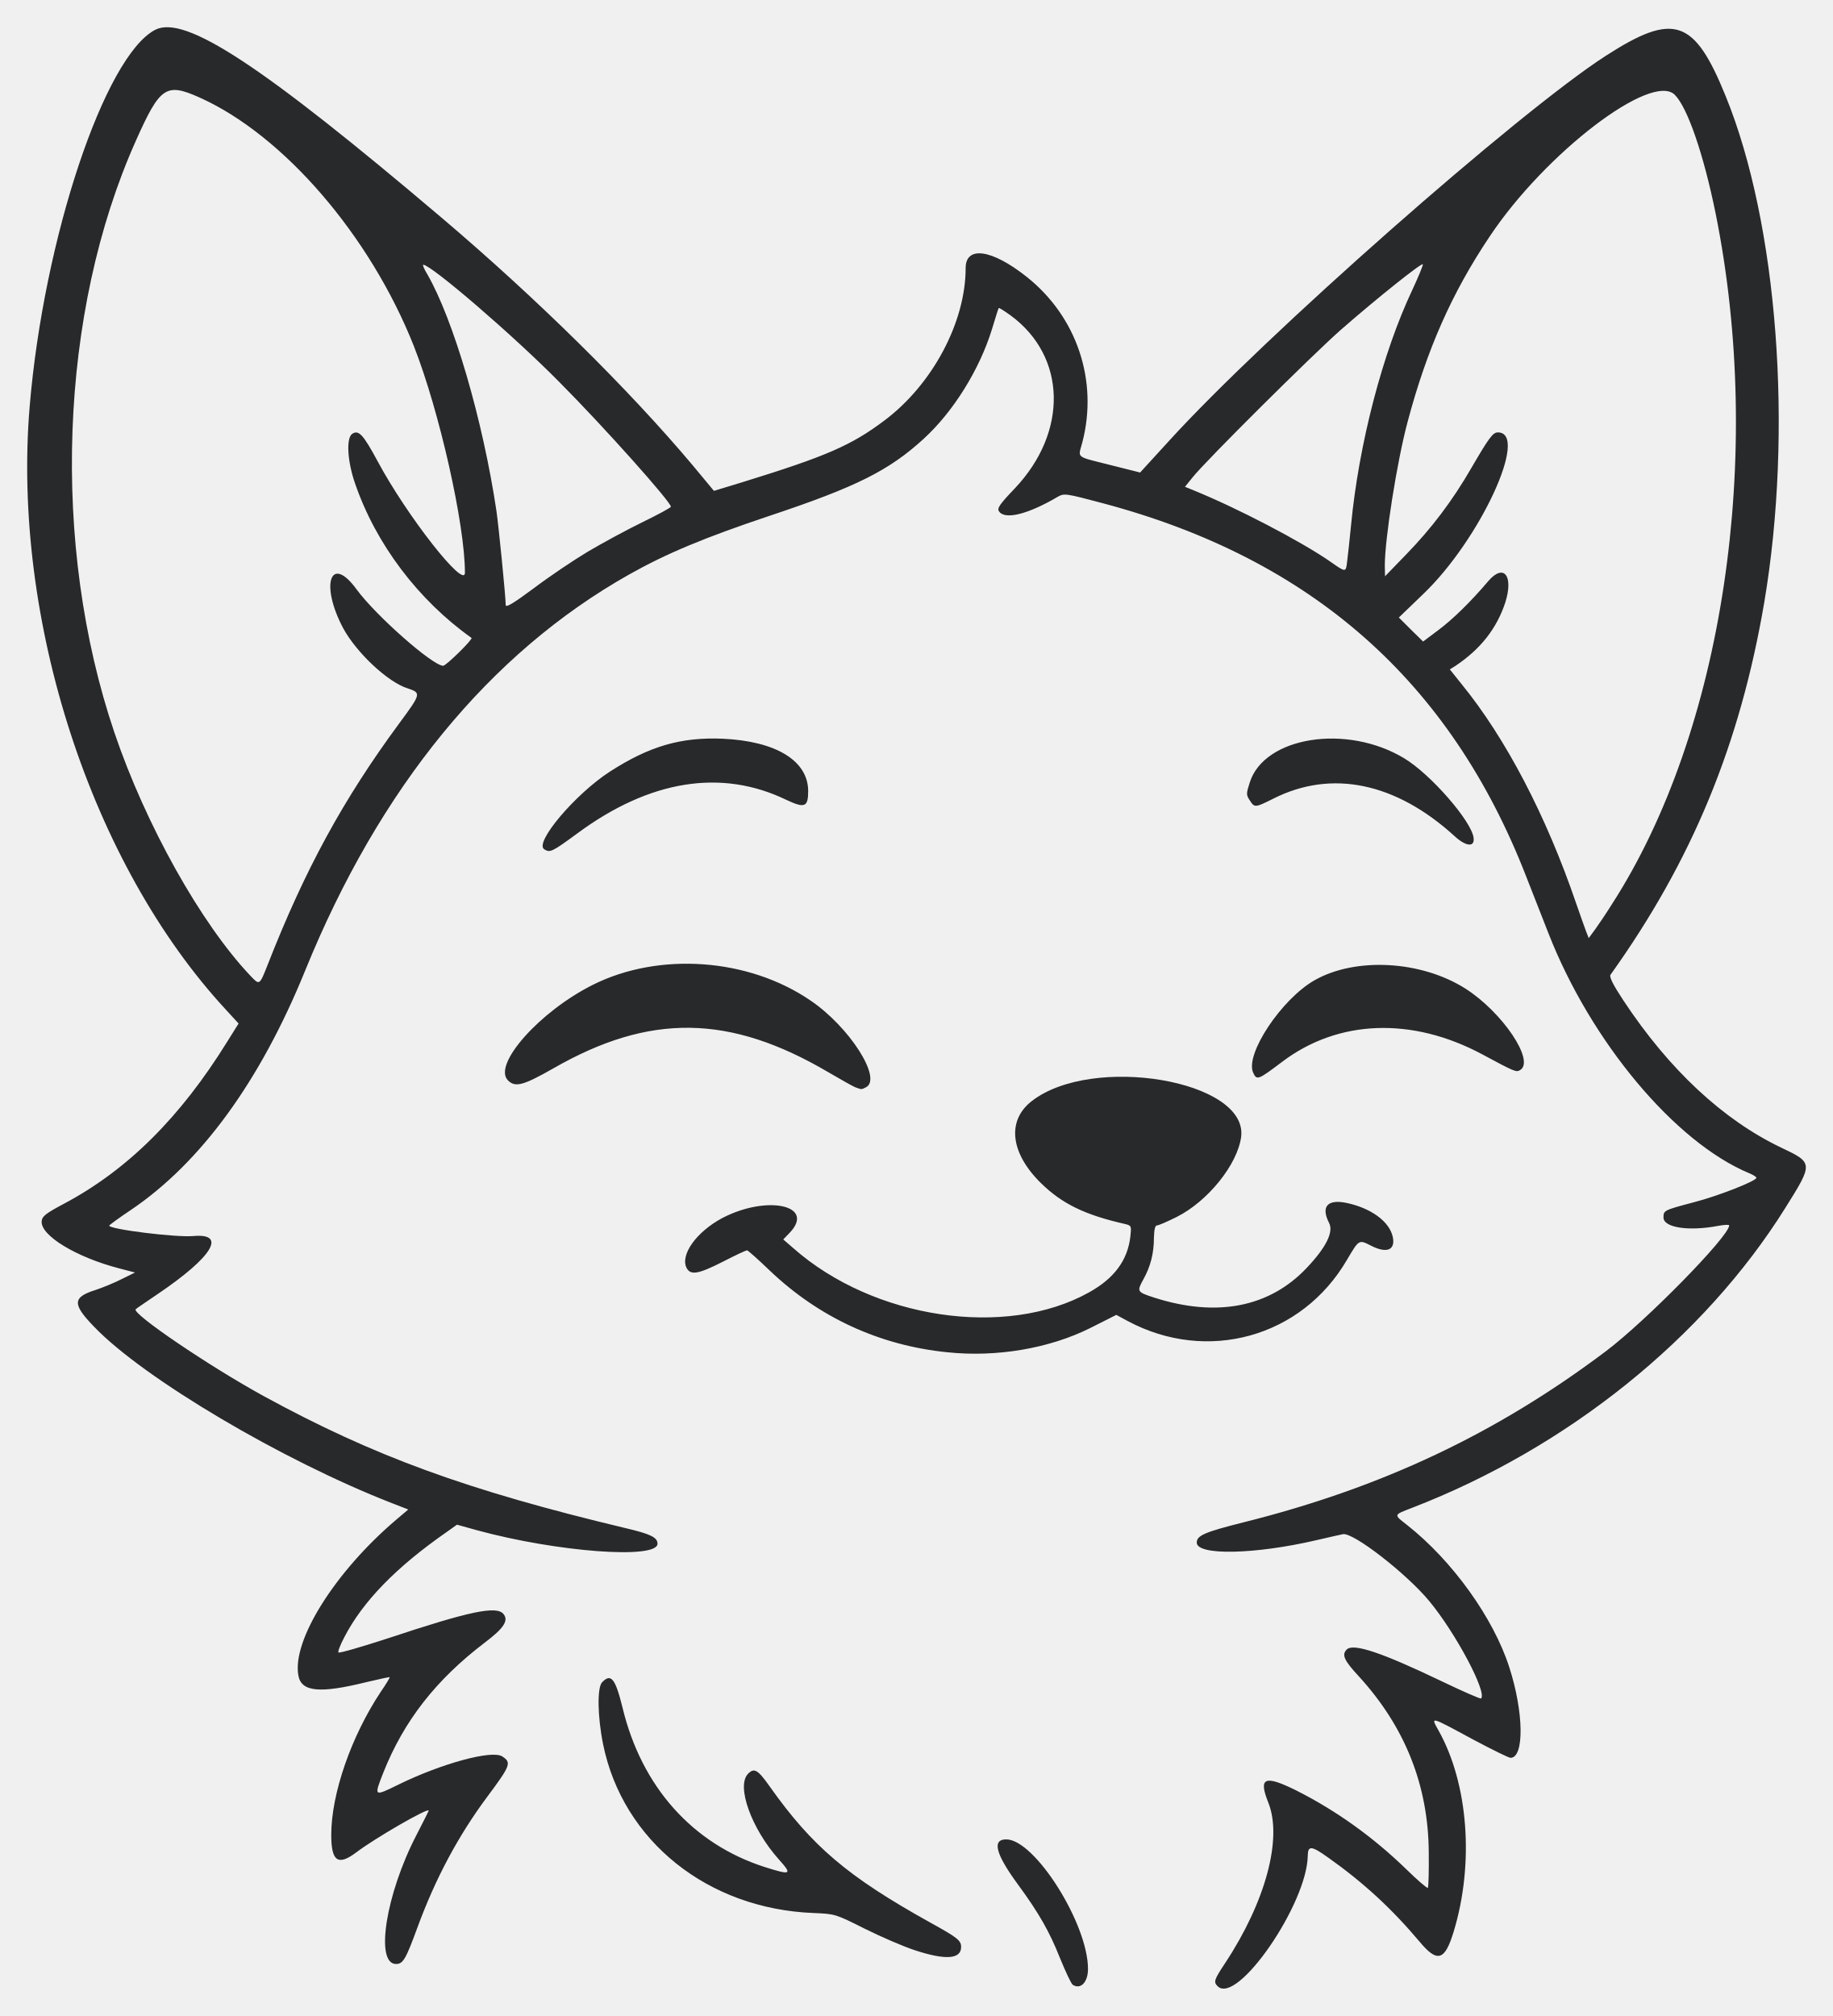
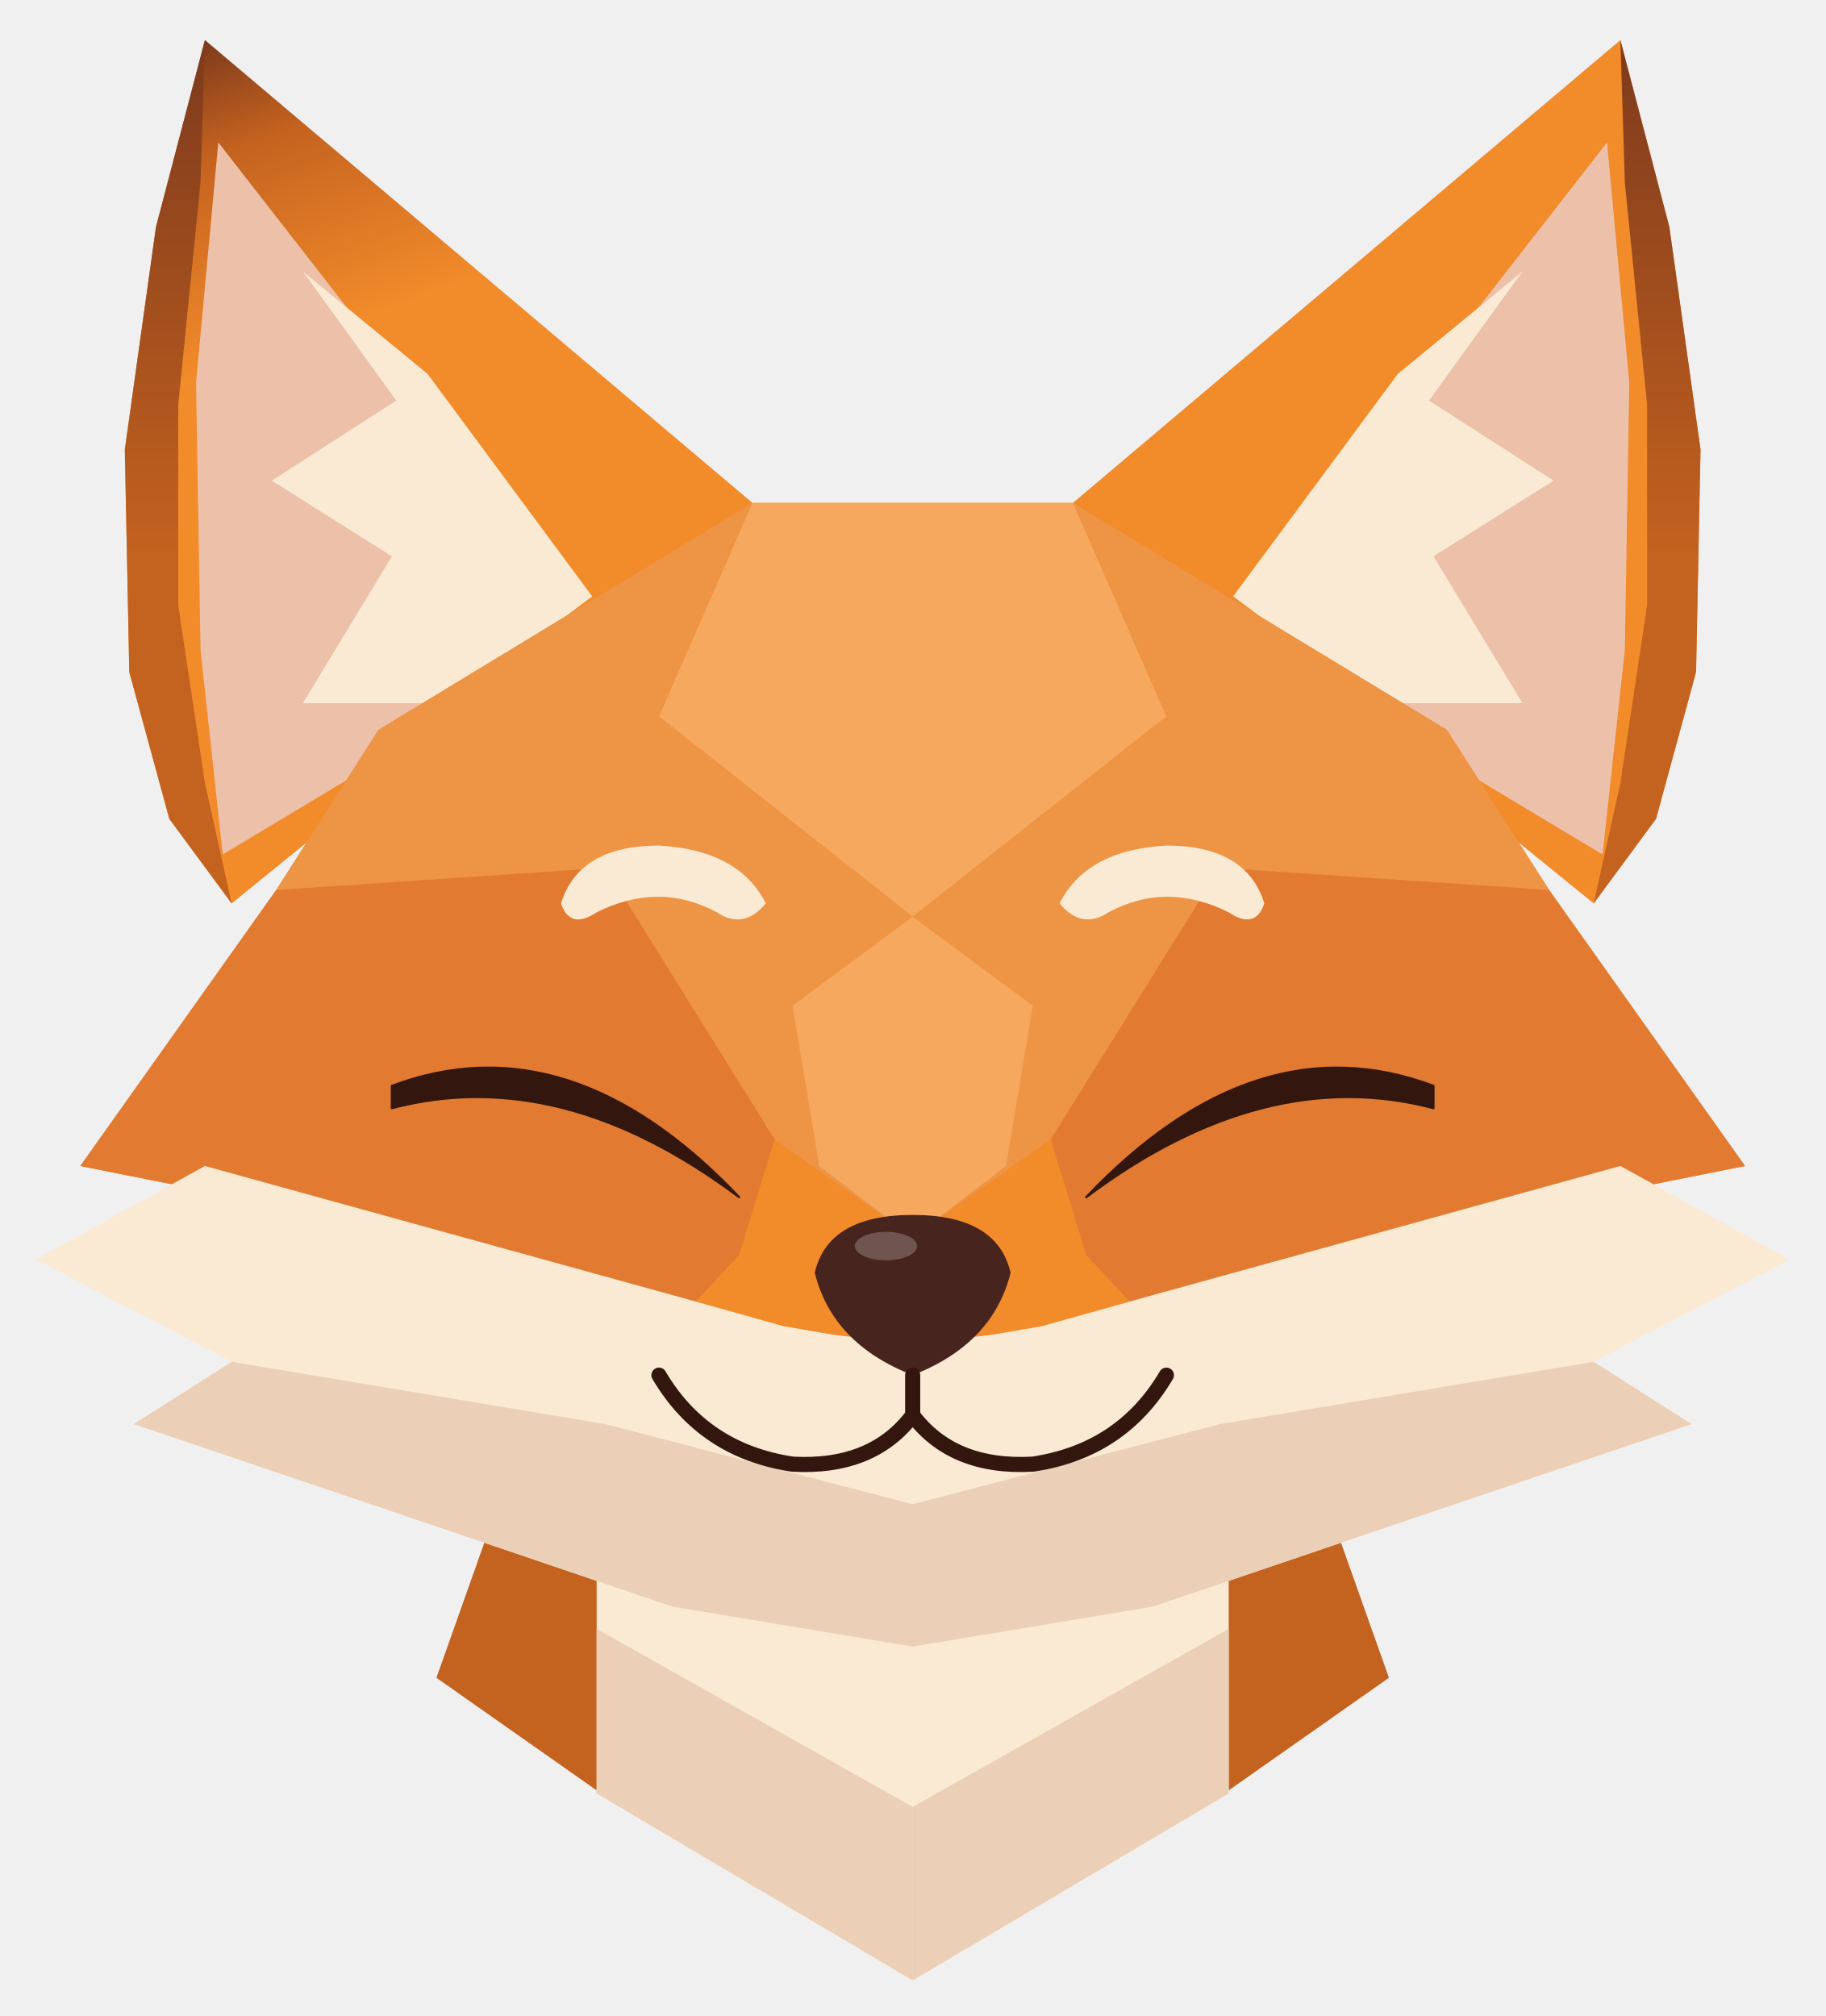
- <svg xmlns="http://www.w3.org/2000/svg" viewBox="103.8 88.2 809 889.7" width="931" height="1024">
-   <path d="M641.2 964.8C639.3 962.9 639.7 961.9 644.6 954.5C662.4 927.5 669.9 899.6 663.6 883.8C659.1 872.6 661.9 871.4 676.3 878.6C693.5 887.3 709.9 899 724.5 913.2C729.4 918 733.7 921.7 734 921.4C734.3 921.1 734.5 914 734.4 905.7C734.2 876.1 723.9 850.3 703.5 828C697 821 695.9 818.5 698.2 816.2C701.1 813.3 713.6 817.5 740.3 830.3C749.5 834.7 757.2 838.1 757.5 837.8C760.2 835.1 746.3 808.9 734.6 794.8C724.5 782.6 700.9 764.3 696.5 765.3C695.4 765.5 690.2 766.7 685 767.9C657.6 774.3 632 774.8 632 769C632 765.9 635.4 764.4 652.5 760.1C713.8 744.8 764.4 720.8 812.5 684.6C830.3 671.2 867 633.8 867 629C867 628.6 864.9 628.7 862.2 629.2C849.1 631.7 838 630 838 625.5C838 622.4 838.2 622.3 851 618.9C862 616.1 879 609.4 879 608C879 607.6 877.6 606.7 875.9 606C843.1 592.4 805.9 547.9 787.2 500C784.9 494.2 780.5 483 777.4 475C743.9 388.8 682.7 334.8 590.7 310.3C573.8 305.8 573.5 305.8 570.5 307.5C557.4 315.2 547.2 317.7 544.7 313.8C543.8 312.5 545 310.7 551.8 303.6C575.3 278.7 574.5 245.5 549.9 227.4C547.1 225.4 544.8 223.9 544.6 224.1C544.4 224.3 543.1 228.6 541.6 233.5C536.1 251.3 524.6 269.8 511.5 281.8C496.2 295.8 481.9 303 443.5 315.8C414.8 325.4 397.8 332.5 381.5 341.7C319.9 376.4 271.3 435.8 238.5 516.5C218.6 565.5 192.3 601.5 161.4 622.3C156.3 625.7 152.1 628.8 152 629.1C151.9 630.7 181.5 634.4 189.2 633.7C204 632.4 197.6 642.9 173.7 659.1C168.7 662.5 164.1 665.6 163.7 666C161.7 667.8 196.2 691.2 220.1 704.3C268.8 730.9 309.9 745.9 379.8 762.6C390.9 765.2 394 766.7 394 769.5C394 776.5 349.8 773.2 314.5 763.6L305.5 761.1L301 764.3C278.7 779.8 264 794.9 255.8 810.7C254 814.1 252.8 817.2 253.2 817.5C253.6 817.9 263.5 815 275.2 811.2C311 799.3 322.9 796.8 326 800.5C328.4 803.4 326.2 806.8 317.7 813.2C296.3 829.5 282.1 847.6 273 870.5C268.8 881.2 268.7 881.2 279.7 875.8C298.7 866.5 321 860.4 325.5 863.4C329.6 866.1 329.2 867.3 319 881C306.1 898.3 296 917.2 288 939C282.9 952.9 281.7 955 278.6 955C269.2 955 274.1 924.1 287.6 898.1C290.6 892.3 293 887.5 293 887.3C293 885.8 269.4 899.4 261.1 905.7C253 911.8 250 909.8 250 898C250 879.9 258.8 854.5 271.9 834.8C274.2 831.5 275.9 828.6 275.8 828.4C275.6 828.3 271 829.3 265.5 830.6C244.9 835.7 236.8 834.9 235.5 827.7C232.6 812.2 251.7 781.8 278.8 758.8L284 754.4L276.8 751.6C228.5 732.8 167.1 696.5 145.3 673.7C135.6 663.7 135.8 660.7 146 657.5C149 656.5 154.2 654.4 157.5 652.7L163.4 649.8L156.5 648C137.5 643.1 121.5 633.4 122.2 627.1C122.4 624.9 124.2 623.6 132.3 619.3C160.2 604.4 183.4 581.3 204.1 547.9L209.1 539.9L203.6 533.9C144.1 469.7 109 361.7 116.9 267.5C123.1 193.4 150 112.9 172.3 101.3C185.4 94.6 219.1 116.7 298.9 184.4C340.5 219.7 381.3 259.9 409.6 293.6L418.9 304.8L431.7 300.9C468.6 289.5 479.6 284.7 494.2 273.7C515.4 257.8 530 230.3 530 206.5C530 196.5 541.5 198.1 556.9 210.3C579.1 227.9 588.6 256.2 581.5 283.4C579.6 290.6 578.2 289.4 593.9 293.4L607 296.7L619.8 282.7C661.9 236.4 774 137.6 812.5 112.8C842.6 93.4 851.6 96.4 865.5 130.7C888.4 187 895.3 277.9 882.5 353.9C871.8 416.7 850.7 467.9 814.6 518.4C814 519.3 815.8 522.9 820.3 529.7C840.5 560.3 864.4 582.5 890 594.7C904.1 601.4 904.2 601.5 891.7 621.4C855.8 678.8 795.7 727.1 727.2 753.6C718.7 756.9 718.8 756.5 724.9 761.3C744.8 777 762.9 802.2 769.9 823.9C776.4 843.9 776.6 864 770.5 864C769.7 864 762.4 860.4 754.3 856.1C734.5 845.4 735.2 845.6 738.8 852.1C751.9 875.6 754.5 910.8 745.4 940.7C741.5 953.6 738.2 954.6 730.3 945.1C718 930.5 705.5 919 690.1 908.1C682.7 902.8 681.1 902.6 681 907.1C680.8 928.4 649.8 973.4 641.2 964.8ZM577.3 964.2C576.6 963.8 574.1 958.4 571.6 952.3C567 940.7 562.3 932.5 553.3 920.2C543.2 906.5 541.5 900 547.9 900C560.5 900 584 937.2 584 957.2C584 963 580.8 966.4 577.3 964.2ZM507.5 948.9C502.6 947.3 492.6 943 485.4 939.4C472.5 932.9 472.3 932.9 462.9 932.5C416.2 930.7 378.7 900.7 370 858.1C367.5 845.8 367.3 832.8 369.6 830.6C373.5 826.6 375.4 829 378.6 842C387 876.8 409.5 902 441.3 912.2C453 915.9 453.6 915.6 447.6 908.9C435.5 895.4 428.6 876.4 434 871C436.7 868.3 438.3 869.2 443.7 876.9C462.3 903.1 477.9 916.4 514 936.5C526.5 943.4 528 944.6 528 947.5C528 952.9 521.1 953.4 507.5 948.9ZM521.9 685C492 682 465.2 669.6 443.5 648.9C438.4 644 433.9 640 433.5 640C433.1 640 428.3 642.2 422.9 645C412.1 650.5 408.7 651.1 406.9 647.9C403.8 642.1 411.2 631.8 422.7 625.7C442.4 615.5 463.8 620.1 452.4 632.2L449.5 635.2L454 639.1C489.4 670.3 547.8 679 584.4 658.6C595.6 652.4 601.5 644.4 602.7 633.9C603.2 629.3 603.2 629.1 600.4 628.4C582.7 624.4 572.6 619.5 563.3 610.4C549.7 597.1 548.1 582.8 559.1 574.2C585.8 553.3 654.7 565 651.6 589.9C650 602.1 636.9 618.4 623.1 625.3C619.1 627.3 615.2 629 614.5 629C613.6 629 613.2 630.8 613.1 634.5C613.1 641.3 611.6 647.2 608.4 652.9C605.5 658.2 605.6 658.4 613.3 660.9C640.8 669.7 664.1 665.2 680.6 647.7C689.1 638.7 692.5 631.9 690.4 627.9C686.7 620.7 689.7 617.3 698.2 619.1C709 621.4 717 627.3 718.5 634C719.8 639.9 715.9 641.5 709 638C703.5 635.2 703.7 635.1 698.3 644.2C678.4 678.4 636.6 690 601.5 671.2L596.5 668.5L585 674.3C567 683.3 543.7 687.3 521.9 685ZM481.2 568C480 567.5 474.7 564.5 469.4 561.4C425.9 535.8 390.6 535.3 348.2 559.6C334.7 567.3 331.2 568.2 328 565C321.1 558.1 341.9 534.6 365.5 522.8C394.7 508.2 434.2 511 461.6 529.8C478.7 541.4 493.2 564.1 486.1 568C483.9 569.1 484.2 569.1 481.2 568ZM656.9 561.6C653.2 553.5 669.4 529.1 684 520.8C702.1 510.5 731.1 512.1 750.6 524.5C766.9 534.9 781.3 556.3 774.8 560.4C773 561.5 772.7 561.4 758 553.5C727 536.9 694.4 538.1 669.7 556.8C659.1 564.8 658.5 565.1 656.9 561.6ZM222 513.8C238.5 471.7 255.3 441 279.8 407.7C289.7 394.3 289.8 394 283.8 392C275 389.3 261 376.1 255.2 365.3C245 346 249.7 332.5 261.2 348.3C269.7 359.9 294.8 382 299.4 382C300.7 382 312.7 370.2 311.9 369.7C288.4 353 269.7 328.3 260.5 301.5C257.1 291.7 256.5 281.4 259.3 279.6C262.1 277.8 264.1 279.9 270.4 291.6C283.4 315.9 309 348.5 309 340.9C309 319.6 297.7 269.5 286.5 241C267.2 192.2 228.9 147.7 191.7 131.1C177.1 124.6 174.4 126.4 163.8 150.2C129.9 225.9 126.2 328.6 154.3 411.5C168.1 452.2 192.5 495.8 214.3 518.8C218.4 523.1 218.3 523.2 222 513.8ZM815.2 487.3C864.4 411.1 882.6 289.3 861 182.3C855.7 156.2 848.6 135.6 843 130C832.8 119.8 785.8 155.7 761.3 192.5C744.6 217.4 733.6 242.3 725.1 274.2C720.3 292.1 715 326.1 715 337.8L715.1 342.5L724.3 333C735.6 321.4 744.9 309.1 753.2 294.7C761 281.3 762.7 279 764.9 279C778.9 279 757.1 326.3 732 350.3L721.2 360.7L726.5 366L731.9 371.3L738.7 366.2C745 361.5 752.9 353.8 760.7 344.6C767.5 336.7 771.9 342.2 768.2 354C764.4 365.6 757.2 374.7 746.1 382.1L743.7 383.6L748.9 390.1C768.4 414 786.3 448.3 799.5 487C801.3 492.2 803.3 497.8 803.9 499.4L805 502.2L807.8 498.4C809.4 496.2 812.7 491.3 815.2 487.3ZM344 463C339.5 460.1 357.7 438.6 373 428.7C390.4 417.5 404.3 413.4 422.9 414.2C446.3 415.3 460.4 423.9 460.5 437.2C460.5 444.4 459 445 450.9 441.2C422.2 427.3 390.5 432.4 358.6 456C347.4 464.2 346.6 464.6 344 463ZM745.8 457.2C719.8 433.5 691.5 427.7 665.9 440.6C657.7 444.7 657.5 444.7 655.4 441.4C653.8 439 653.8 438.5 655.4 433.5C661.8 413.3 698.1 407.5 723.5 422.8C735.2 429.8 753.4 450.7 754.2 458C754.7 462.2 750.8 461.8 745.8 457.2ZM363.3 331.6C369.4 328 380.2 322.1 387.2 318.7C394.2 315.3 399.9 312.2 399.9 311.8C400.1 309.9 370.5 276.7 350.8 256.9C330.5 236.3 294.1 205 290.6 205C290.2 205 291 206.9 292.4 209.2C303.9 229.1 316.9 273.4 322.9 313.6C323.9 320.4 327 351.6 327 355.2C327 356.5 330.5 354.4 339.5 347.7C346.4 342.5 357.1 335.3 363.3 331.6ZM698.4 335.8C698.7 333.4 699.5 326.3 700.1 320C703.5 284.3 714 243.9 727.1 216.2C729.8 210.4 731.9 205.3 731.8 204.8C731.4 203.9 711.5 219.8 695.5 233.8C682.8 245 635.8 291.7 630.2 298.8L626.8 303L630.7 304.6C649.7 312.3 678.1 327.1 690.9 336C697.9 340.9 697.8 340.9 698.4 335.8Z" fill="#28292a" fill-rule="evenodd" />
+ <svg xmlns="http://www.w3.org/2000/svg" viewBox="304 294 410 453" width="1854" height="2048">
+   <defs>
+     <linearGradient id="mf-EAR" gradientUnits="userSpaceOnUse" x1="350" y1="303" x2="410" y2="470">
+       <stop offset="0" stop-color="#7E3A1C" />
+       <stop offset="0.14" stop-color="#C4621F" />
+       <stop offset="0.4" stop-color="#F28B2A" />
+     </linearGradient>
+     <linearGradient id="mf-RIM" gradientUnits="userSpaceOnUse" x1="0" y1="303" x2="0" y2="497">
+       <stop offset="0" stop-color="#7E3A1C" />
+       <stop offset="0.6" stop-color="#C4621F" />
+       <stop offset="1" stop-color="#C4621F" />
+     </linearGradient>
+   </defs>
+   <path d="M350 303L339 345L332 395L333 445L342 478L356 497L420 445L473 407Z" fill="url(#mf-EAR)" />
+   <path d="M668 303L679 345L686 395L685 445L676 478L662 497L598 445L545 407Z" fill="url(#mf-EAR)" />
+   <path d="M350 303L339 345L332 395L333 445L342 478L356 497L350 470L344 430L344 385L349 335Z" fill="url(#mf-RIM)" />
+   <path d="M668 303L679 345L686 395L685 445L676 478L662 497L668 470L674 430L674 385L669 335Z" fill="url(#mf-RIM)" />
+   <path d="M353 326L348 380L349 440L354 486L394 462L434 430Z" fill="#ECC0A9" />
+   <path d="M665 326L670 380L669 440L664 486L624 462L584 430Z" fill="#ECC0A9" />
+   <path d="M372 355L393 384L365 402L392 419L372 452L405 452L437 428L400 378Z" fill="#FAEAD4" />
+   <path d="M646 355L625 384L653 402L626 419L646 452L613 452L581 428L618 378Z" fill="#FAEAD4" />
+   <path d="M413 640L402 671L439 697L448 640Z" fill="#C4621F" />
+   <path d="M605 640L616 671L579 697L570 640Z" fill="#C4621F" />
+   <path d="M509 640L438 640L438 697L509 739L580 697L580 640Z" fill="#FAEAD4" />
+   <path d="M438 660L438 697L509 739L509 700Z" fill="#EBD0B7" />
+   <path d="M580 660L580 697L509 739L509 700Z" fill="#EBD0B7" />
+   <path d="M509 407L473 407L389 458L366 494L322 556L352 562L457 590L509 596L561 590L666 562L696 556L652 494L629 458L545 407Z" fill="#F28B2A" />
+   <path d="M473 407L452 455L440 489L366 494L389 458Z" fill="#EE9445" />
+   <path d="M545 407L566 455L578 489L652 494L629 458Z" fill="#EE9445" />
+   <path d="M366 494L440 489L478 550L470 576L457 590L352 562L322 556Z" fill="#E27B31" />
+   <path d="M652 494L578 489L540 550L548 576L561 590L666 562L696 556Z" fill="#E27B31" />
+   <path d="M473 407L545 407L566 455L509 500L452 455Z" fill="#F6A85E" />
+   <path d="M509 500L452 455L440 489L478 550L509 572L540 550L578 489L566 455Z" fill="#EE9445" />
+   <path d="M509 500L536 520L530 556L509 572L488 556L482 520Z" fill="#F6A85E" />
+   <path d="M509 597L480 592L455 585L350 556L312 577L356 600L334 614L402 637L455 655L509 664L563 655L616 637L684 614L662 600L706 577L668 556L563 585L538 592Z" fill="#FAEAD4" />
+   <path d="M509 632L440 614L356 600L334 614L402 637L455 655L509 664L563 655L616 637L684 614L662 600L578 614Z" fill="#EBD0B7" />
+   <path d="M430 497Q434 484 452 484Q470 485 476 497Q471 503 465 499Q452 492 438 499Q432 503 430 497Z" fill="#FAEAD4" />
+   <path d="M430 497Q434 484 452 484Q470 485 476 497Q471 503 465 499Q452 492 438 499Q432 503 430 497Z" fill="#FAEAD4" transform="matrix(-1 0 0 1 1018 0)" />
+   <path d="M392 538Q432 523 470 563Q430 533 392 543Z" fill="#33170E" stroke="#33170E" stroke-width="0.5" stroke-linejoin="round" />
+   <path d="M392 538Q432 523 470 563Q430 533 392 543Z" fill="#33170E" stroke="#33170E" stroke-width="0.5" stroke-linejoin="round" transform="matrix(-1 0 0 1 1018 0)" />
+   <path d="M487 580Q490 567 509 567Q528 567 531 580Q527 596 509 603Q491 596 487 580Z" fill="#47241D" />
+   <ellipse cx="503" cy="574" rx="7" ry="3.2" fill="#fff" opacity="0.22" />
+   <path d="M509 603L509 612M452 603Q462 620 482 623Q500 624 509 612Q518 624 536 623Q556 620 566 603" fill="none" stroke="#33170E" stroke-width="3.4" stroke-linecap="round" stroke-linejoin="round" />
</svg>
